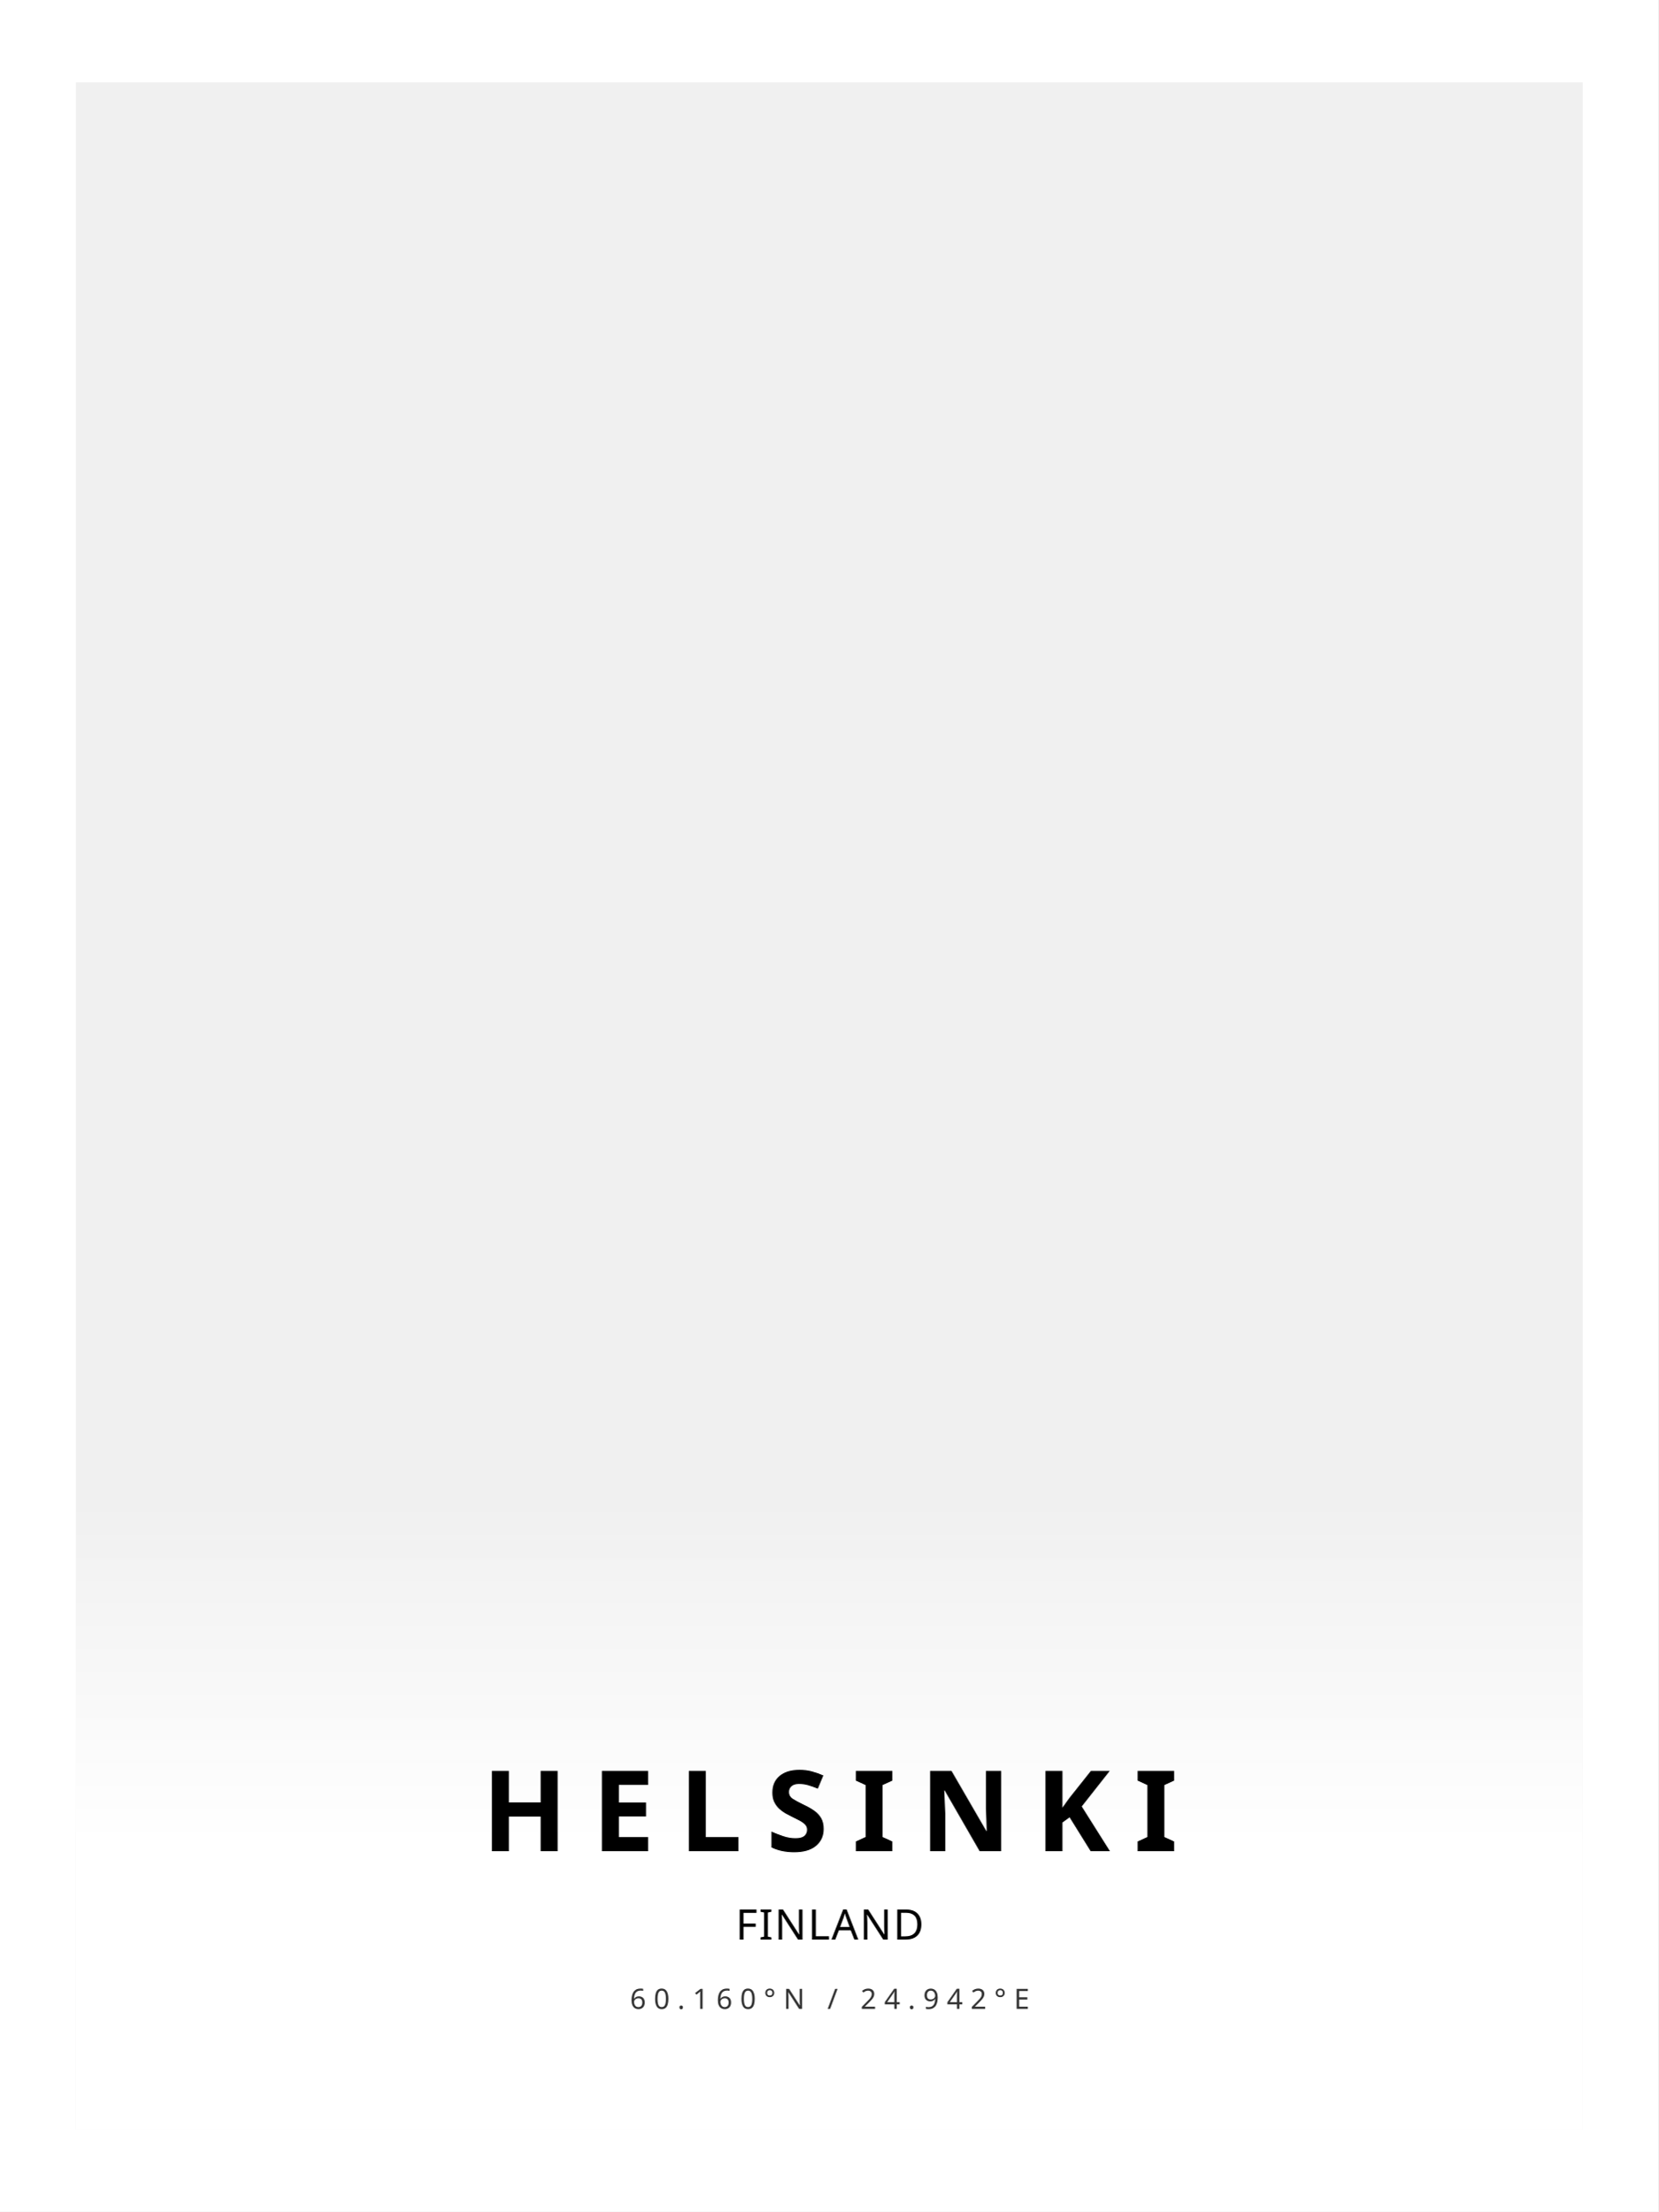
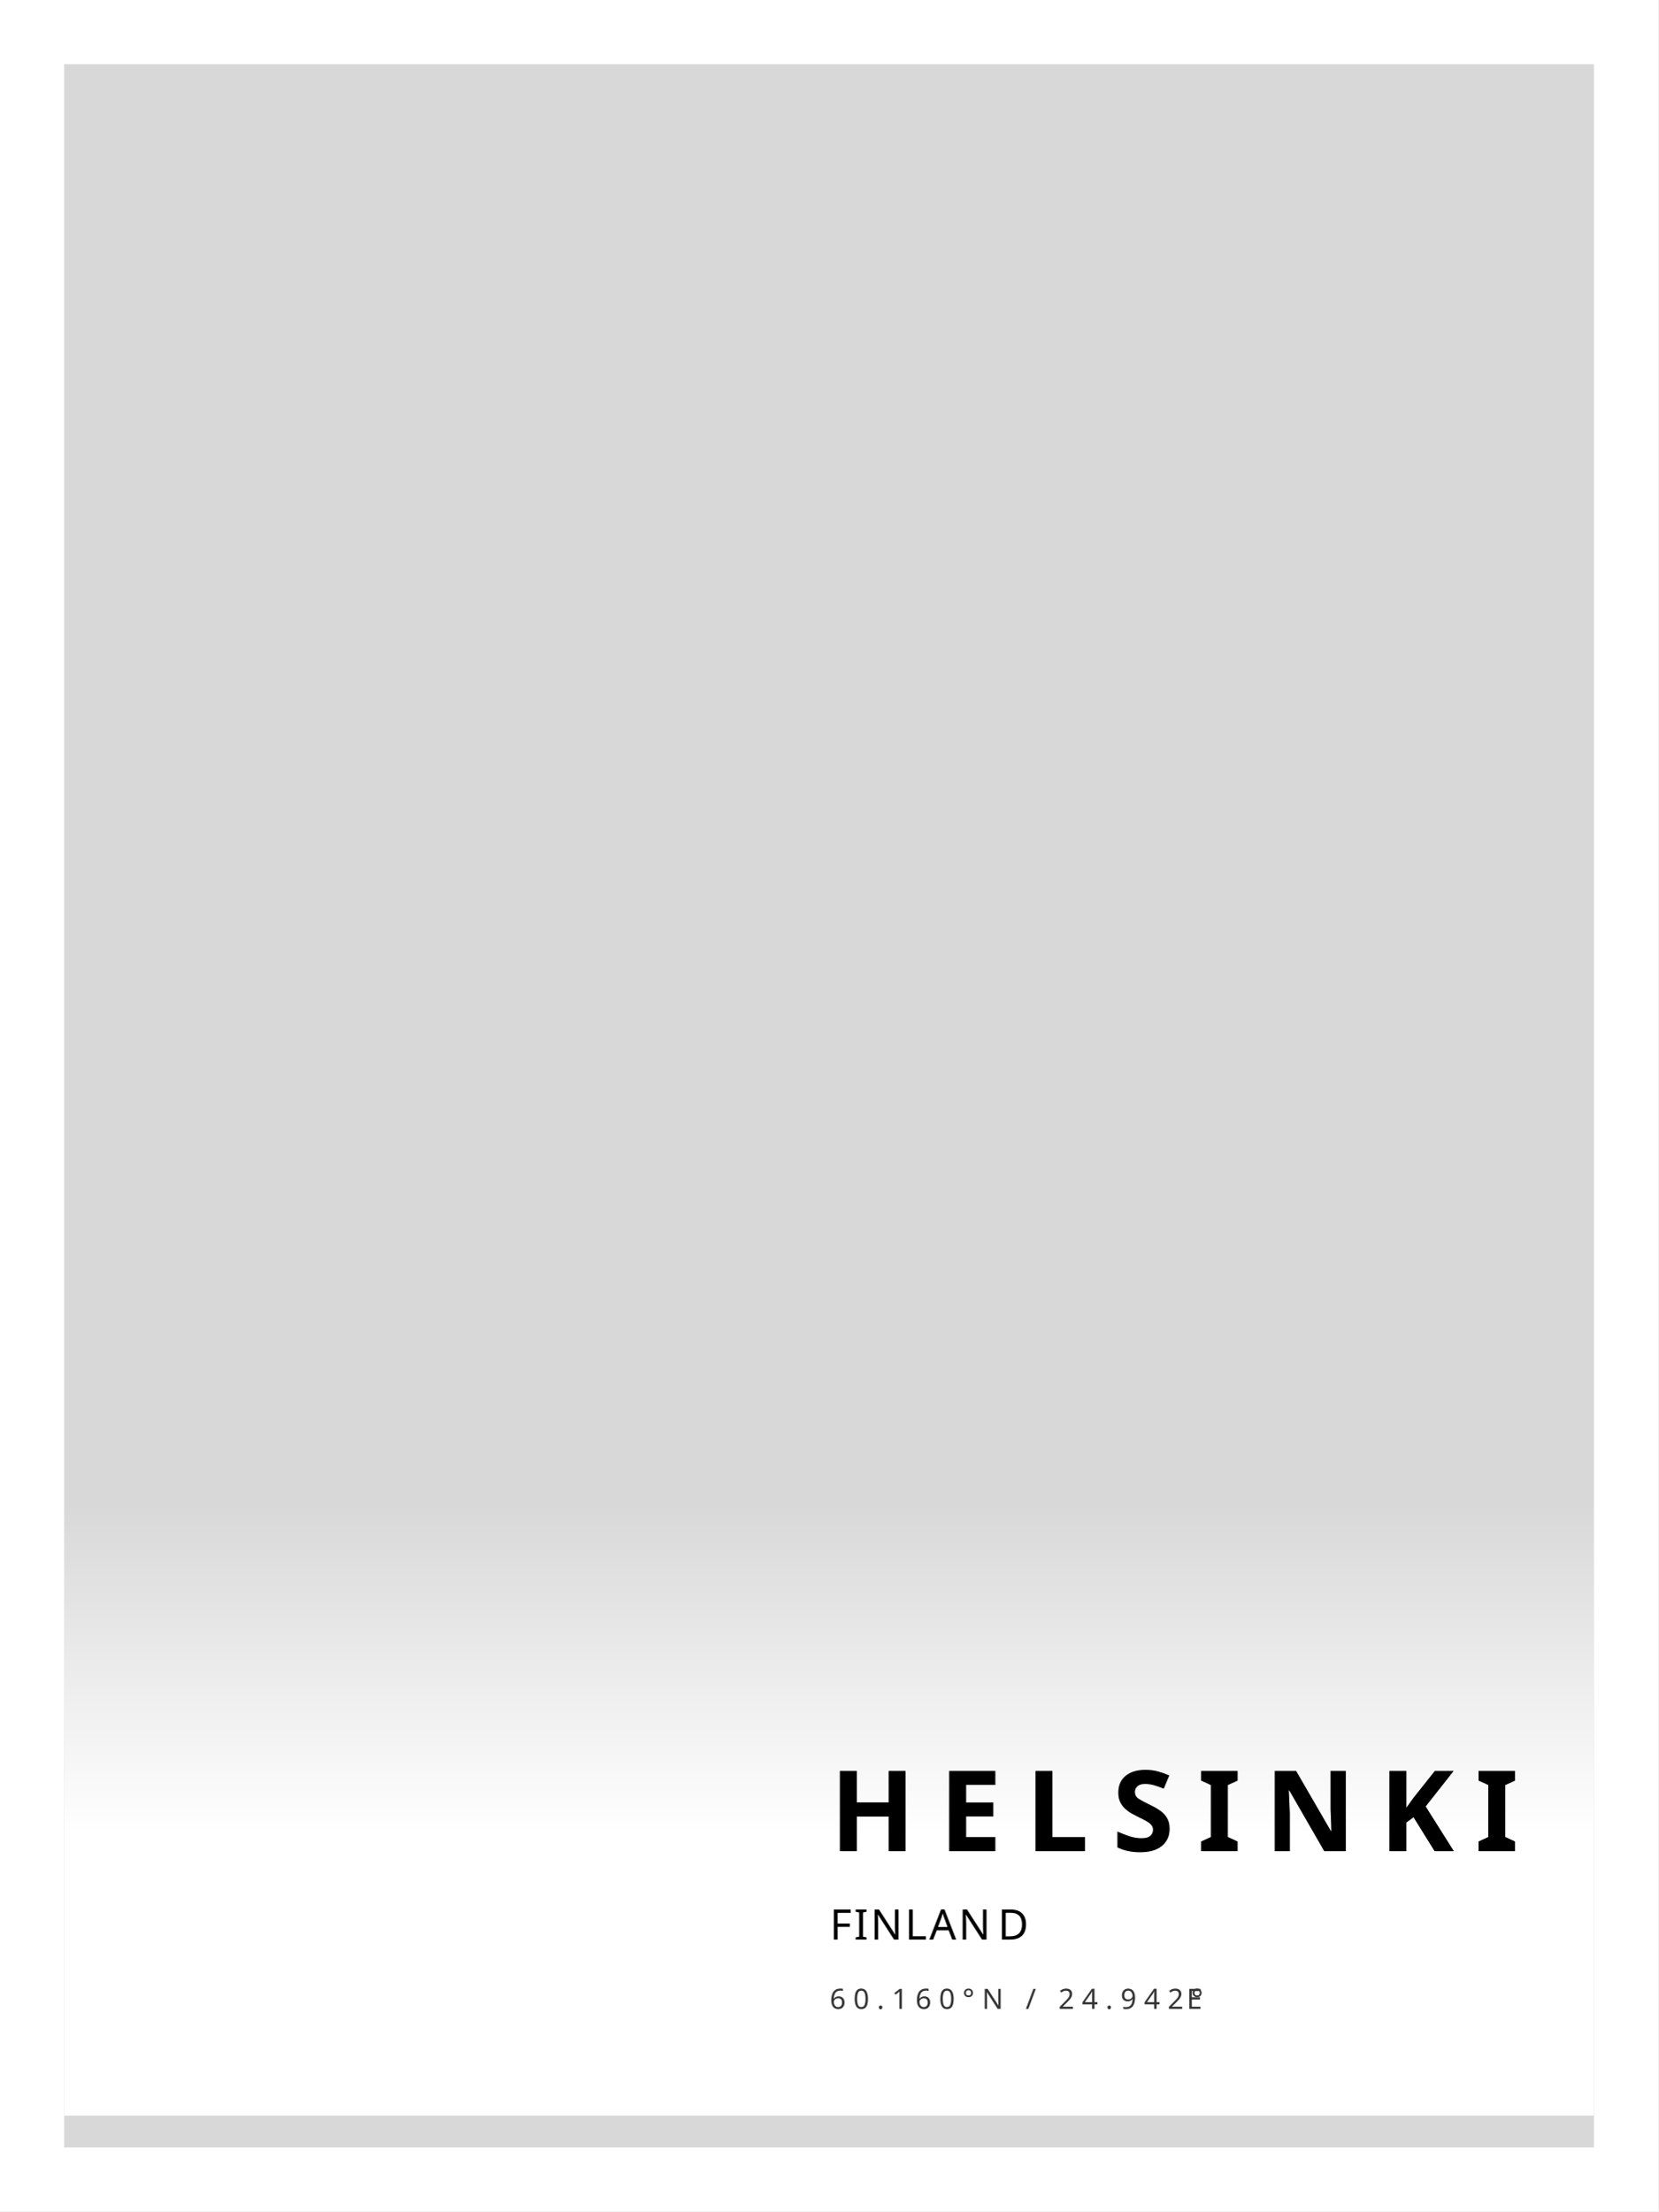
<svg xmlns="http://www.w3.org/2000/svg" xmlns:xlink="http://www.w3.org/1999/xlink" width="3543px" height="4724px" viewBox="0 0 3543 4724" version="1.1">
  <defs>
    <linearGradient x1="50%" y1="0%" x2="50%" y2="54.413%" id="linearGradient-1">
      <stop stop-color="#FFFFFF" stop-opacity="0" offset="0%" />
      <stop stop-color="#FFFFFF" offset="100%" />
    </linearGradient>
-     <rect id="path-2" x="162" y="176" width="3220" height="4374" />
-     <mask id="mask-3" maskContentUnits="userSpaceOnUse" maskUnits="objectBoundingBox" x="0" y="0" width="3220" height="4374" fill="white">
+     <rect id="path-2" x="137" y="137" width="3269" height="4451" />
+     <mask id="mask-3" maskContentUnits="userSpaceOnUse" maskUnits="objectBoundingBox" x="0" y="0" width="3269" height="4451" fill="white">
      <use xlink:href="#path-2" />
    </mask>
-     <rect id="path-4" x="190" y="204" width="3164" height="4318" />
-     <mask id="mask-5" maskContentUnits="userSpaceOnUse" maskUnits="objectBoundingBox" x="0" y="0" width="3164" height="4318" fill="white">
+     <rect id="path-4" x="161" y="161" width="3221" height="4403" />
+     <mask id="mask-5" maskContentUnits="userSpaceOnUse" maskUnits="objectBoundingBox" x="0" y="0" width="3221" height="4403" fill="white">
      <use xlink:href="#path-4" />
    </mask>
-     <rect id="path-6" x="219" y="233" width="3106" height="4260" />
-     <mask id="mask-7" maskContentUnits="userSpaceOnUse" maskUnits="objectBoundingBox" x="0" y="0" width="3106" height="4260" fill="white">
+     <rect id="path-6" x="190" y="190" width="3163" height="4345" />
+     <mask id="mask-7" maskContentUnits="userSpaceOnUse" maskUnits="objectBoundingBox" x="0" y="0" width="3163" height="4345" fill="white">
      <use xlink:href="#path-6" />
    </mask>
  </defs>
  <g id="Page-2" stroke="none" stroke-width="1" fill="none" fill-rule="evenodd">
    <g id="30x40cm-portrait">
-       <path d="M0,0 L3543,0 L3543,4725 L0,4725 L0,0 Z M162,176 L3382,176 L3382,4550 L162,4550 L162,176 Z" id="borders" fill="#FFFFFF" />
-       <rect id="gradient" fill="url(#linearGradient-1)" x="162" y="3210" width="3220" height="1340" />
+       <rect id="hide-this" fill="#D8D8D8" x="0" y="0" width="3543" height="4725" />
+       <path d="M0,0 L3543,0 L3543,4725 L0,4725 L0,0 Z M137,137 L3406,137 L3406,4588 L137,4588 L137,137 Z" id="borders" fill="#FFFFFF" />
+       <rect id="gradient" fill="url(#linearGradient-1)" x="137" y="3210" width="3269" height="1310" />
      <use id="black-outer-border" stroke="#000000" mask="url(#mask-3)" stroke-width="48" xlink:href="#path-2" />
      <use id="white-middle-border" stroke="#FFFFFF" mask="url(#mask-5)" stroke-width="58" xlink:href="#path-4" />
      <use id="black-inner-border" stroke="#000000" mask="url(#mask-7)" stroke-width="30" xlink:href="#path-6" />
      <g id="labels" transform="translate(1773, 3727)">
-         <g id="center" text-anchor="middle">
-           <text id="text" font-family="JosefinSans-Light, Josefin Sans" font-size="60" font-weight="300" letter-spacing="16.364" fill="#343434">
-             <tspan x="0" y="565">60.160°N / 24.942°E</tspan>
+         <g id="center">
+           <text id="text" font-family="JosefinSans-Light, Josefin Sans" font-size="60" font-weight="300" letter-spacing="16" fill="#343434">
+             <tspan x="0" y="565">60.160°N / 24.942°</tspan>
+             <tspan x="762.42" y="565">E</tspan>
          </text>
-           <text id="small-header" font-family="JosefinSans, Josefin Sans" font-size="90" font-weight="normal" letter-spacing="3" fill="#000000">
-             <tspan x="0" y="417">FINLAND</tspan>
+           <text id="small-header" font-family="JosefinSans, Josefin Sans" font-size="90" font-weight="normal" letter-spacing="5" fill="#000000">
+             <tspan x="0" y="417">FINLAN</tspan>
+             <tspan x="359.22" y="417">D</tspan>
          </text>
-           <text id="header" font-family="JosefinSans-Bold, Josefin Sans" font-size="240" font-weight="bold" letter-spacing="51.429" fill="#000000">
-             <tspan x="0" y="228">HELSINKI</tspan>
+           <text id="header" font-family="JosefinSans-Bold, Josefin Sans" font-size="240" font-weight="bold" letter-spacing="50" fill="#000000">
+             <tspan x="0" y="228">HELSINK</tspan>
+             <tspan x="1378.64" y="228">I</tspan>
          </text>
        </g>
      </g>
    </g>
  </g>
</svg>
